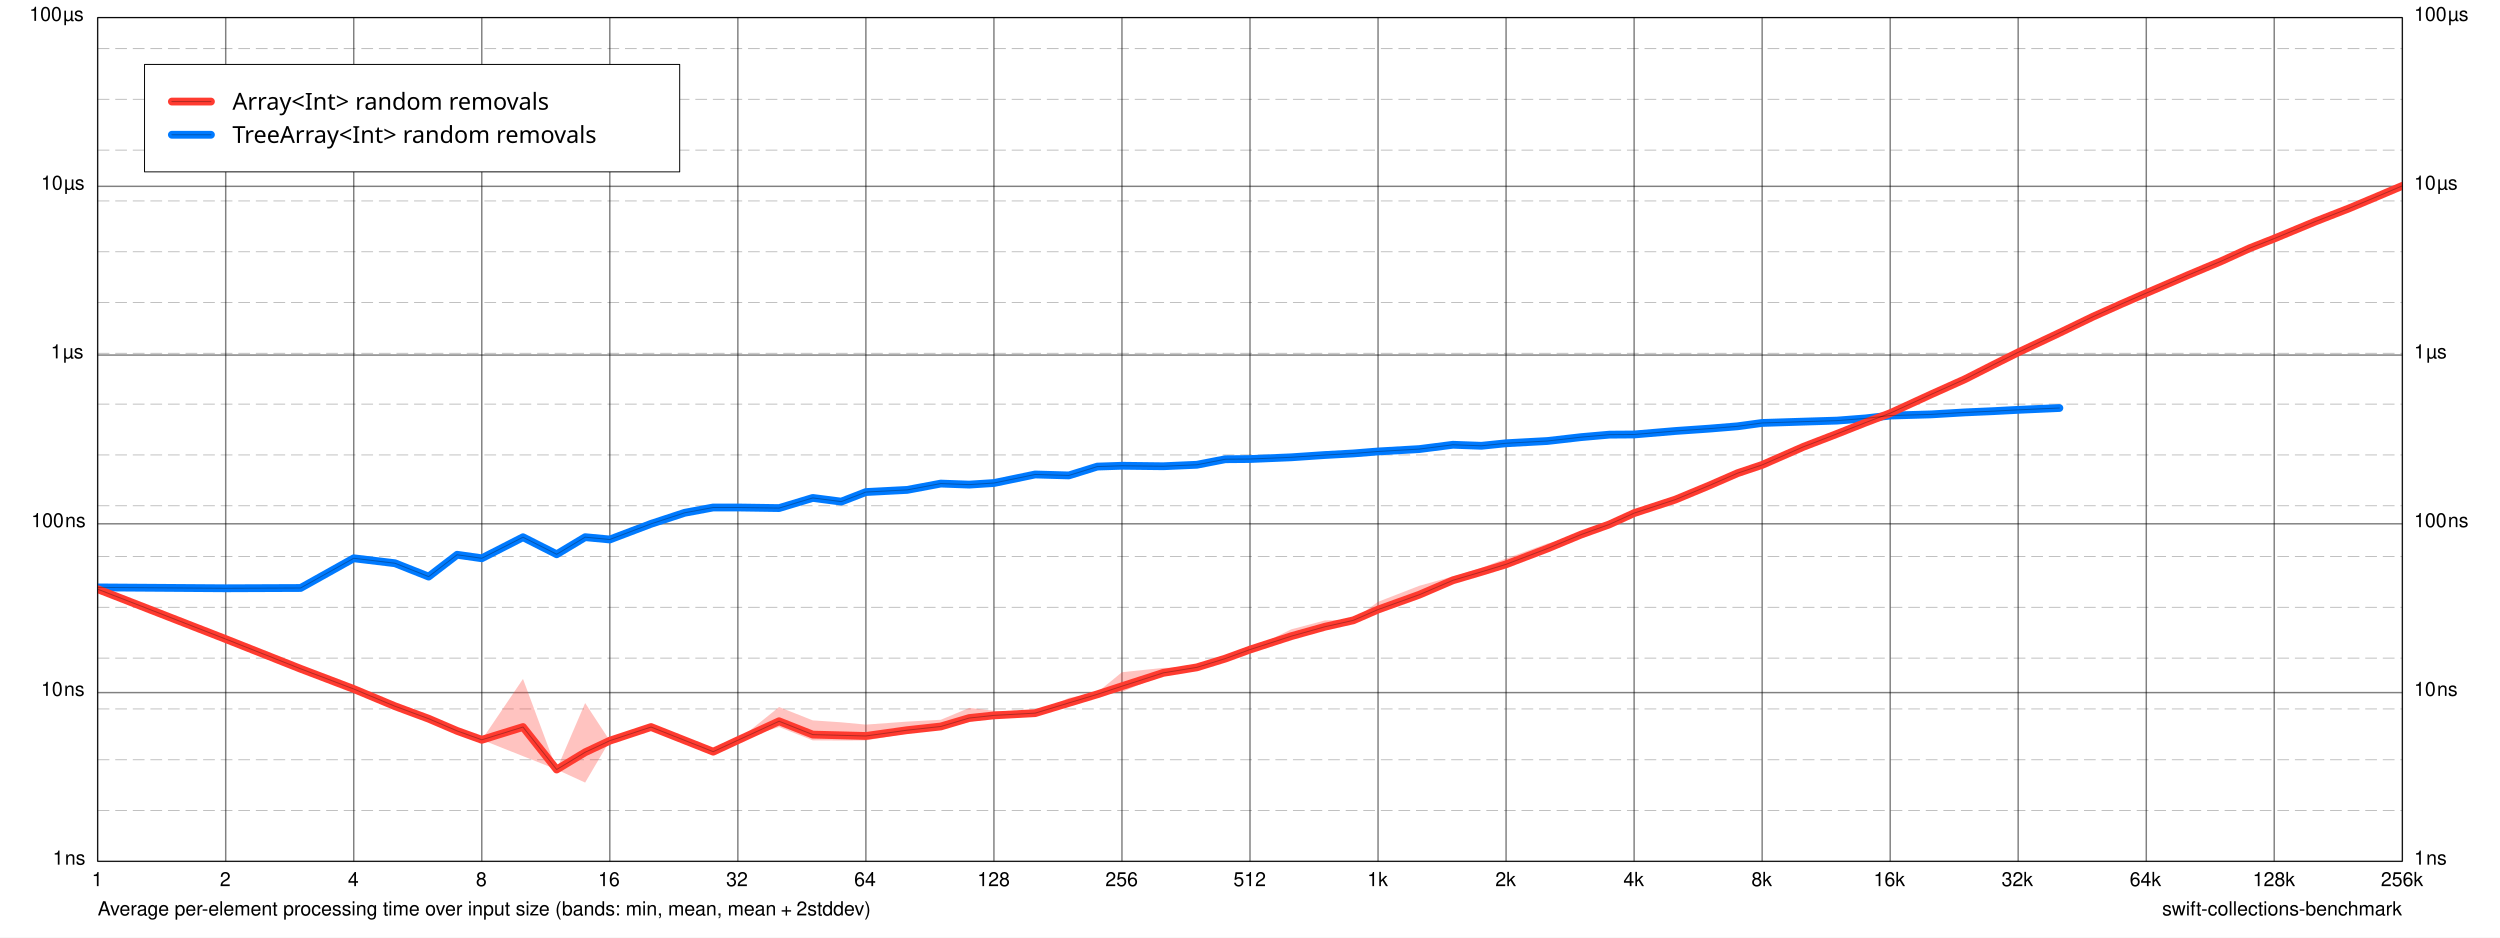
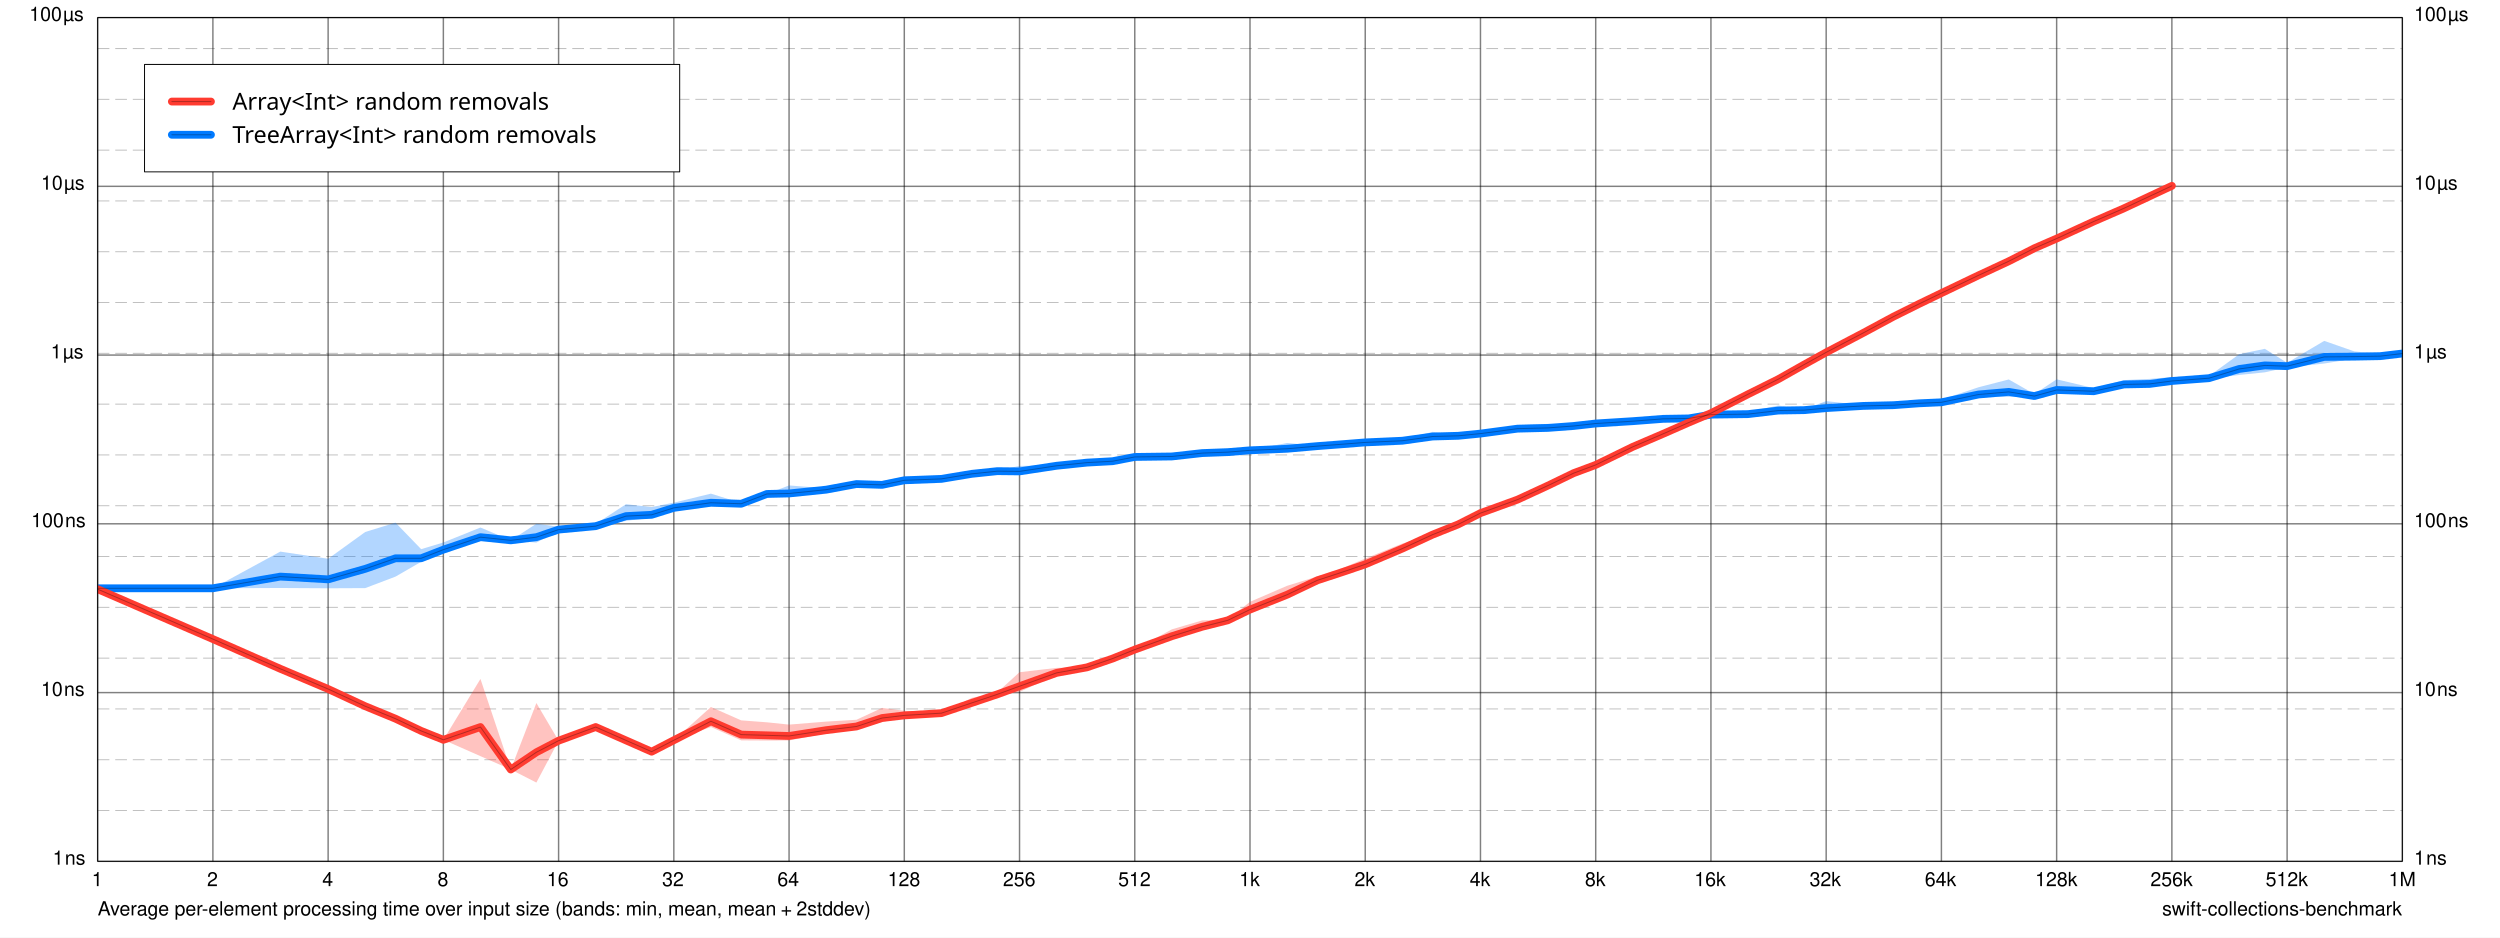
<svg xmlns="http://www.w3.org/2000/svg" xmlns:xlink="http://www.w3.org/1999/xlink" width="1280.0px" height="480.0px" viewBox="0.0 0.0 1280.0 480.0" version="1.1">
  <path d="M 0 0 L 0 480 L 1280 480 L 1280 0 z" fill="#FFFFFF" fill-opacity="1.0" stroke="none" />
  <text x="50" y="468.7" font-family="Helvetica" font-size="10" font-weight="normal" font-style="normal" fill="#000000" fill-opacity="1">Average per-element processing time over input size (bands: min, mean, mean + 2stddev)</text>
  <a xlink:href="https://github.com/apple/swift-collections-benchmark">
    <text x="1107" y="468.7" font-family="Helvetica" font-size="10" font-weight="normal" font-style="normal" fill="#000000" fill-opacity="1">swift-collections-benchmark</text>
  </a>
  <path d="M 50 9 L 50 441" fill="none" stroke-width="0.75" stroke="#000000" stroke-opacity="0.498" stroke-linecap="butt" stroke-linejoin="round" />
  <text x="47" y="453.7" font-family="Helvetica" font-size="10" font-weight="normal" font-style="normal" fill="#000000" fill-opacity="1">1</text>
-   <path d="M 115.56 9 L 115.56 441" fill="none" stroke-width="0.75" stroke="#000000" stroke-opacity="0.498" stroke-linecap="butt" stroke-linejoin="round" />
-   <text x="112.56" y="453.7" font-family="Helvetica" font-size="10" font-weight="normal" font-style="normal" fill="#000000" fill-opacity="1">2</text>
-   <path d="M 181.11 9 L 181.11 441" fill="none" stroke-width="0.75" stroke="#000000" stroke-opacity="0.498" stroke-linecap="butt" stroke-linejoin="round" />
-   <text x="178.11" y="453.7" font-family="Helvetica" font-size="10" font-weight="normal" font-style="normal" fill="#000000" fill-opacity="1">4</text>
-   <path d="M 246.67 9 L 246.67 441" fill="none" stroke-width="0.75" stroke="#000000" stroke-opacity="0.498" stroke-linecap="butt" stroke-linejoin="round" />
-   <text x="243.67" y="453.7" font-family="Helvetica" font-size="10" font-weight="normal" font-style="normal" fill="#000000" fill-opacity="1">8</text>
-   <path d="M 312.22 9 L 312.22 441" fill="none" stroke-width="0.75" stroke="#000000" stroke-opacity="0.498" stroke-linecap="butt" stroke-linejoin="round" />
-   <text x="306.22" y="453.7" font-family="Helvetica" font-size="10" font-weight="normal" font-style="normal" fill="#000000" fill-opacity="1">16</text>
-   <path d="M 377.78 9 L 377.78 441" fill="none" stroke-width="0.75" stroke="#000000" stroke-opacity="0.498" stroke-linecap="butt" stroke-linejoin="round" />
-   <text x="371.78" y="453.7" font-family="Helvetica" font-size="10" font-weight="normal" font-style="normal" fill="#000000" fill-opacity="1">32</text>
-   <path d="M 443.33 9 L 443.33 441" fill="none" stroke-width="0.75" stroke="#000000" stroke-opacity="0.498" stroke-linecap="butt" stroke-linejoin="round" />
-   <text x="437.33" y="453.7" font-family="Helvetica" font-size="10" font-weight="normal" font-style="normal" fill="#000000" fill-opacity="1">64</text>
-   <path d="M 508.89 9 L 508.89 441" fill="none" stroke-width="0.75" stroke="#000000" stroke-opacity="0.498" stroke-linecap="butt" stroke-linejoin="round" />
-   <text x="500.39" y="453.7" font-family="Helvetica" font-size="10" font-weight="normal" font-style="normal" fill="#000000" fill-opacity="1">128</text>
-   <path d="M 574.44 9 L 574.44 441" fill="none" stroke-width="0.75" stroke="#000000" stroke-opacity="0.498" stroke-linecap="butt" stroke-linejoin="round" />
-   <text x="565.94" y="453.7" font-family="Helvetica" font-size="10" font-weight="normal" font-style="normal" fill="#000000" fill-opacity="1">256</text>
+   <path d="M 109 9 L 109 441" fill="none" stroke-width="0.75" stroke="#000000" stroke-opacity="0.498" stroke-linecap="butt" stroke-linejoin="round" />
+   <text x="106" y="453.7" font-family="Helvetica" font-size="10" font-weight="normal" font-style="normal" fill="#000000" fill-opacity="1">2</text>
+   <path d="M 168 9 L 168 441" fill="none" stroke-width="0.75" stroke="#000000" stroke-opacity="0.498" stroke-linecap="butt" stroke-linejoin="round" />
+   <text x="165" y="453.7" font-family="Helvetica" font-size="10" font-weight="normal" font-style="normal" fill="#000000" fill-opacity="1">4</text>
+   <path d="M 227 9 L 227 441" fill="none" stroke-width="0.75" stroke="#000000" stroke-opacity="0.498" stroke-linecap="butt" stroke-linejoin="round" />
+   <text x="224" y="453.7" font-family="Helvetica" font-size="10" font-weight="normal" font-style="normal" fill="#000000" fill-opacity="1">8</text>
+   <path d="M 286 9 L 286 441" fill="none" stroke-width="0.75" stroke="#000000" stroke-opacity="0.498" stroke-linecap="butt" stroke-linejoin="round" />
+   <text x="280" y="453.7" font-family="Helvetica" font-size="10" font-weight="normal" font-style="normal" fill="#000000" fill-opacity="1">16</text>
+   <path d="M 345 9 L 345 441" fill="none" stroke-width="0.75" stroke="#000000" stroke-opacity="0.498" stroke-linecap="butt" stroke-linejoin="round" />
+   <text x="339" y="453.7" font-family="Helvetica" font-size="10" font-weight="normal" font-style="normal" fill="#000000" fill-opacity="1">32</text>
+   <path d="M 404 9 L 404 441" fill="none" stroke-width="0.75" stroke="#000000" stroke-opacity="0.498" stroke-linecap="butt" stroke-linejoin="round" />
+   <text x="398" y="453.7" font-family="Helvetica" font-size="10" font-weight="normal" font-style="normal" fill="#000000" fill-opacity="1">64</text>
+   <path d="M 463 9 L 463 441" fill="none" stroke-width="0.75" stroke="#000000" stroke-opacity="0.498" stroke-linecap="butt" stroke-linejoin="round" />
+   <text x="454.5" y="453.7" font-family="Helvetica" font-size="10" font-weight="normal" font-style="normal" fill="#000000" fill-opacity="1">128</text>
+   <path d="M 522 9 L 522 441" fill="none" stroke-width="0.75" stroke="#000000" stroke-opacity="0.498" stroke-linecap="butt" stroke-linejoin="round" />
+   <text x="513.5" y="453.7" font-family="Helvetica" font-size="10" font-weight="normal" font-style="normal" fill="#000000" fill-opacity="1">256</text>
+   <path d="M 581 9 L 581 441" fill="none" stroke-width="0.75" stroke="#000000" stroke-opacity="0.498" stroke-linecap="butt" stroke-linejoin="round" />
+   <text x="572.5" y="453.7" font-family="Helvetica" font-size="10" font-weight="normal" font-style="normal" fill="#000000" fill-opacity="1">512</text>
  <path d="M 640 9 L 640 441" fill="none" stroke-width="0.75" stroke="#000000" stroke-opacity="0.498" stroke-linecap="butt" stroke-linejoin="round" />
-   <text x="631.5" y="453.7" font-family="Helvetica" font-size="10" font-weight="normal" font-style="normal" fill="#000000" fill-opacity="1">512</text>
-   <path d="M 705.56 9 L 705.56 441" fill="none" stroke-width="0.75" stroke="#000000" stroke-opacity="0.498" stroke-linecap="butt" stroke-linejoin="round" />
-   <text x="700.06" y="453.7" font-family="Helvetica" font-size="10" font-weight="normal" font-style="normal" fill="#000000" fill-opacity="1">1k</text>
-   <path d="M 771.11 9 L 771.11 441" fill="none" stroke-width="0.75" stroke="#000000" stroke-opacity="0.498" stroke-linecap="butt" stroke-linejoin="round" />
-   <text x="765.61" y="453.7" font-family="Helvetica" font-size="10" font-weight="normal" font-style="normal" fill="#000000" fill-opacity="1">2k</text>
-   <path d="M 836.67 9 L 836.67 441" fill="none" stroke-width="0.75" stroke="#000000" stroke-opacity="0.498" stroke-linecap="butt" stroke-linejoin="round" />
-   <text x="831.17" y="453.7" font-family="Helvetica" font-size="10" font-weight="normal" font-style="normal" fill="#000000" fill-opacity="1">4k</text>
-   <path d="M 902.22 9 L 902.22 441" fill="none" stroke-width="0.75" stroke="#000000" stroke-opacity="0.498" stroke-linecap="butt" stroke-linejoin="round" />
-   <text x="896.72" y="453.7" font-family="Helvetica" font-size="10" font-weight="normal" font-style="normal" fill="#000000" fill-opacity="1">8k</text>
-   <path d="M 967.78 9 L 967.78 441" fill="none" stroke-width="0.75" stroke="#000000" stroke-opacity="0.498" stroke-linecap="butt" stroke-linejoin="round" />
-   <text x="959.28" y="453.7" font-family="Helvetica" font-size="10" font-weight="normal" font-style="normal" fill="#000000" fill-opacity="1">16k</text>
-   <path d="M 1033.3 9 L 1033.3 441" fill="none" stroke-width="0.75" stroke="#000000" stroke-opacity="0.498" stroke-linecap="butt" stroke-linejoin="round" />
-   <text x="1024.8" y="453.7" font-family="Helvetica" font-size="10" font-weight="normal" font-style="normal" fill="#000000" fill-opacity="1">32k</text>
-   <path d="M 1098.9 9 L 1098.9 441" fill="none" stroke-width="0.75" stroke="#000000" stroke-opacity="0.498" stroke-linecap="butt" stroke-linejoin="round" />
-   <text x="1090.4" y="453.7" font-family="Helvetica" font-size="10" font-weight="normal" font-style="normal" fill="#000000" fill-opacity="1">64k</text>
-   <path d="M 1164.4 9 L 1164.4 441" fill="none" stroke-width="0.75" stroke="#000000" stroke-opacity="0.498" stroke-linecap="butt" stroke-linejoin="round" />
-   <text x="1153.4" y="453.7" font-family="Helvetica" font-size="10" font-weight="normal" font-style="normal" fill="#000000" fill-opacity="1">128k</text>
+   <text x="634.5" y="453.7" font-family="Helvetica" font-size="10" font-weight="normal" font-style="normal" fill="#000000" fill-opacity="1">1k</text>
+   <path d="M 699 9 L 699 441" fill="none" stroke-width="0.75" stroke="#000000" stroke-opacity="0.498" stroke-linecap="butt" stroke-linejoin="round" />
+   <text x="693.5" y="453.7" font-family="Helvetica" font-size="10" font-weight="normal" font-style="normal" fill="#000000" fill-opacity="1">2k</text>
+   <path d="M 758 9 L 758 441" fill="none" stroke-width="0.75" stroke="#000000" stroke-opacity="0.498" stroke-linecap="butt" stroke-linejoin="round" />
+   <text x="752.5" y="453.7" font-family="Helvetica" font-size="10" font-weight="normal" font-style="normal" fill="#000000" fill-opacity="1">4k</text>
+   <path d="M 817 9 L 817 441" fill="none" stroke-width="0.75" stroke="#000000" stroke-opacity="0.498" stroke-linecap="butt" stroke-linejoin="round" />
+   <text x="811.5" y="453.7" font-family="Helvetica" font-size="10" font-weight="normal" font-style="normal" fill="#000000" fill-opacity="1">8k</text>
+   <path d="M 876 9 L 876 441" fill="none" stroke-width="0.75" stroke="#000000" stroke-opacity="0.498" stroke-linecap="butt" stroke-linejoin="round" />
+   <text x="867.5" y="453.7" font-family="Helvetica" font-size="10" font-weight="normal" font-style="normal" fill="#000000" fill-opacity="1">16k</text>
+   <path d="M 935 9 L 935 441" fill="none" stroke-width="0.75" stroke="#000000" stroke-opacity="0.498" stroke-linecap="butt" stroke-linejoin="round" />
+   <text x="926.5" y="453.7" font-family="Helvetica" font-size="10" font-weight="normal" font-style="normal" fill="#000000" fill-opacity="1">32k</text>
+   <path d="M 994 9 L 994 441" fill="none" stroke-width="0.75" stroke="#000000" stroke-opacity="0.498" stroke-linecap="butt" stroke-linejoin="round" />
+   <text x="985.5" y="453.7" font-family="Helvetica" font-size="10" font-weight="normal" font-style="normal" fill="#000000" fill-opacity="1">64k</text>
+   <path d="M 1053 9 L 1053 441" fill="none" stroke-width="0.75" stroke="#000000" stroke-opacity="0.498" stroke-linecap="butt" stroke-linejoin="round" />
+   <text x="1042" y="453.7" font-family="Helvetica" font-size="10" font-weight="normal" font-style="normal" fill="#000000" fill-opacity="1">128k</text>
+   <path d="M 1112 9 L 1112 441" fill="none" stroke-width="0.75" stroke="#000000" stroke-opacity="0.498" stroke-linecap="butt" stroke-linejoin="round" />
+   <text x="1101" y="453.7" font-family="Helvetica" font-size="10" font-weight="normal" font-style="normal" fill="#000000" fill-opacity="1">256k</text>
+   <path d="M 1171 9 L 1171 441" fill="none" stroke-width="0.75" stroke="#000000" stroke-opacity="0.498" stroke-linecap="butt" stroke-linejoin="round" />
+   <text x="1160" y="453.7" font-family="Helvetica" font-size="10" font-weight="normal" font-style="normal" fill="#000000" fill-opacity="1">512k</text>
  <path d="M 1230 9 L 1230 441" fill="none" stroke-width="0.75" stroke="#000000" stroke-opacity="0.498" stroke-linecap="butt" stroke-linejoin="round" />
-   <text x="1219" y="453.7" font-family="Helvetica" font-size="10" font-weight="normal" font-style="normal" fill="#000000" fill-opacity="1">256k</text>
+   <text x="1223" y="453.7" font-family="Helvetica" font-size="10" font-weight="normal" font-style="normal" fill="#000000" fill-opacity="1">1M</text>
  <path d="M 50 441 L 1230 441" fill="none" stroke-width="0.75" stroke="#000000" stroke-opacity="0.498" stroke-linecap="butt" stroke-linejoin="round" />
  <text x="27" y="442.7" font-family="Helvetica" font-size="10" font-weight="normal" font-style="normal" fill="#000000" fill-opacity="1">1 ns</text>
  <text x="1236" y="442.7" font-family="Helvetica" font-size="10" font-weight="normal" font-style="normal" fill="#000000" fill-opacity="1">1 ns</text>
  <path d="M 50 354.6 L 1230 354.6" fill="none" stroke-width="0.75" stroke="#000000" stroke-opacity="0.498" stroke-linecap="butt" stroke-linejoin="round" />
  <text x="21" y="356.3" font-family="Helvetica" font-size="10" font-weight="normal" font-style="normal" fill="#000000" fill-opacity="1">10 ns</text>
  <text x="1236" y="356.3" font-family="Helvetica" font-size="10" font-weight="normal" font-style="normal" fill="#000000" fill-opacity="1">10 ns</text>
  <path d="M 50 268.2 L 1230 268.2" fill="none" stroke-width="0.75" stroke="#000000" stroke-opacity="0.498" stroke-linecap="butt" stroke-linejoin="round" />
  <text x="16" y="269.9" font-family="Helvetica" font-size="10" font-weight="normal" font-style="normal" fill="#000000" fill-opacity="1">100 ns</text>
  <text x="1236" y="269.9" font-family="Helvetica" font-size="10" font-weight="normal" font-style="normal" fill="#000000" fill-opacity="1">100 ns</text>
  <path d="M 50 181.8 L 1230 181.8" fill="none" stroke-width="0.75" stroke="#000000" stroke-opacity="0.498" stroke-linecap="butt" stroke-linejoin="round" />
  <text x="26" y="183.5" font-family="Helvetica" font-size="10" font-weight="normal" font-style="normal" fill="#000000" fill-opacity="1">1 µs</text>
  <text x="1236" y="183.5" font-family="Helvetica" font-size="10" font-weight="normal" font-style="normal" fill="#000000" fill-opacity="1">1 µs</text>
  <path d="M 50 95.4 L 1230 95.4" fill="none" stroke-width="0.75" stroke="#000000" stroke-opacity="0.498" stroke-linecap="butt" stroke-linejoin="round" />
  <text x="21" y="97.1" font-family="Helvetica" font-size="10" font-weight="normal" font-style="normal" fill="#000000" fill-opacity="1">10 µs</text>
  <text x="1236" y="97.1" font-family="Helvetica" font-size="10" font-weight="normal" font-style="normal" fill="#000000" fill-opacity="1">10 µs</text>
  <path d="M 50 9 L 1230 9" fill="none" stroke-width="0.75" stroke="#000000" stroke-opacity="0.498" stroke-linecap="butt" stroke-linejoin="round" />
  <text x="15" y="10.7" font-family="Helvetica" font-size="10" font-weight="normal" font-style="normal" fill="#000000" fill-opacity="1">100 µs</text>
  <text x="1236" y="10.7" font-family="Helvetica" font-size="10" font-weight="normal" font-style="normal" fill="#000000" fill-opacity="1">100 µs</text>
  <path d="M 50 414.99 L 1230 414.99" fill="none" stroke-width="0.5" stroke="#000000" stroke-opacity="0.259" stroke-linecap="butt" stroke-linejoin="round" stroke-dasharray="6 3" stroke-dashoffset="0" />
  <path d="M 50 388.98 L 1230 388.98" fill="none" stroke-width="0.5" stroke="#000000" stroke-opacity="0.259" stroke-linecap="butt" stroke-linejoin="round" stroke-dasharray="6 3" stroke-dashoffset="0" />
  <path d="M 50 362.97 L 1230 362.97" fill="none" stroke-width="0.5" stroke="#000000" stroke-opacity="0.259" stroke-linecap="butt" stroke-linejoin="round" stroke-dasharray="6 3" stroke-dashoffset="0" />
  <path d="M 50 336.96 L 1230 336.96" fill="none" stroke-width="0.5" stroke="#000000" stroke-opacity="0.259" stroke-linecap="butt" stroke-linejoin="round" stroke-dasharray="6 3" stroke-dashoffset="0" />
  <path d="M 50 310.96 L 1230 310.96" fill="none" stroke-width="0.5" stroke="#000000" stroke-opacity="0.259" stroke-linecap="butt" stroke-linejoin="round" stroke-dasharray="6 3" stroke-dashoffset="0" />
  <path d="M 50 284.95 L 1230 284.95" fill="none" stroke-width="0.5" stroke="#000000" stroke-opacity="0.259" stroke-linecap="butt" stroke-linejoin="round" stroke-dasharray="6 3" stroke-dashoffset="0" />
  <path d="M 50 258.94 L 1230 258.94" fill="none" stroke-width="0.5" stroke="#000000" stroke-opacity="0.259" stroke-linecap="butt" stroke-linejoin="round" stroke-dasharray="6 3" stroke-dashoffset="0" />
  <path d="M 50 232.93 L 1230 232.93" fill="none" stroke-width="0.5" stroke="#000000" stroke-opacity="0.259" stroke-linecap="butt" stroke-linejoin="round" stroke-dasharray="6 3" stroke-dashoffset="0" />
  <path d="M 50 206.92 L 1230 206.92" fill="none" stroke-width="0.5" stroke="#000000" stroke-opacity="0.259" stroke-linecap="butt" stroke-linejoin="round" stroke-dasharray="6 3" stroke-dashoffset="0" />
  <path d="M 50 180.91 L 1230 180.91" fill="none" stroke-width="0.5" stroke="#000000" stroke-opacity="0.259" stroke-linecap="butt" stroke-linejoin="round" stroke-dasharray="6 3" stroke-dashoffset="0" />
  <path d="M 50 154.9 L 1230 154.9" fill="none" stroke-width="0.5" stroke="#000000" stroke-opacity="0.259" stroke-linecap="butt" stroke-linejoin="round" stroke-dasharray="6 3" stroke-dashoffset="0" />
  <path d="M 50 128.89 L 1230 128.89" fill="none" stroke-width="0.5" stroke="#000000" stroke-opacity="0.259" stroke-linecap="butt" stroke-linejoin="round" stroke-dasharray="6 3" stroke-dashoffset="0" />
  <path d="M 50 102.88 L 1230 102.88" fill="none" stroke-width="0.5" stroke="#000000" stroke-opacity="0.259" stroke-linecap="butt" stroke-linejoin="round" stroke-dasharray="6 3" stroke-dashoffset="0" />
  <path d="M 50 76.874 L 1230 76.874" fill="none" stroke-width="0.5" stroke="#000000" stroke-opacity="0.259" stroke-linecap="butt" stroke-linejoin="round" stroke-dasharray="6 3" stroke-dashoffset="0" />
  <path d="M 50 50.865 L 1230 50.865" fill="none" stroke-width="0.5" stroke="#000000" stroke-opacity="0.259" stroke-linecap="butt" stroke-linejoin="round" stroke-dasharray="6 3" stroke-dashoffset="0" />
  <path d="M 50 24.856 L 1230 24.856" fill="none" stroke-width="0.5" stroke="#000000" stroke-opacity="0.259" stroke-linecap="butt" stroke-linejoin="round" stroke-dasharray="6 3" stroke-dashoffset="0" />
  <path d="M 74 33 L 74 88 L 348 88 L 348 33 z" fill="#FFFFFF" fill-opacity="1.0" stroke="none" />
  <clipPath id="clip-0">
    <path d="M 50 9 L 50 441 L 1230 441 L 1230 9 z" />
  </clipPath>
  <g clip-path="url(#clip-0)">
-     <path d="M 50 300.75L 115.56 301.2L 153.9 301.05L 181.11 285.84L 202.22 288.38L 219.46 295.22L 234.04 284.04L 246.67 285.84L 267.77 275.06L 285.01 283.79L 299.59 275.03L 312.22 276.22L 333.33 268.2L 350.57 262.54L 365.15 259.83L 377.78 259.83L 398.88 260.14L 416.13 254.94L 430.7 256.83L 443.33 251.93L 464.44 250.83L 481.68 247.59L 496.26 248.12L 508.89 247.31L 529.99 242.93L 547.24 243.42L 561.82 238.89L 574.44 238.47L 595.55 238.72L 612.79 237.96L 627.37 235.12L 640 235.02L 661.1 234.14L 678.35 232.97L 692.93 232.16L 705.56 231.15L 726.66 229.93L 743.9 227.72L 758.48 228.25L 771.11 226.95L 792.22 225.8L 809.46 223.82L 824.04 222.54L 836.67 222.45L 857.77 220.67L 875.01 219.47L 889.59 218.27L 902.22 216.55L 923.33 215.88L 940.57 215.35L 955.15 214.22L 967.78 212.77L 988.88 212.16L 1006.1 211.14L 1020.7 210.5L 1033.3 209.84L 1054.4 208.9L 1054.4 208.9L 1033.3 209.84L 1020.7 210.5L 1006.1 211.14L 988.88 212.16L 967.78 212.77L 955.15 214.22L 940.57 215.35L 923.33 215.88L 902.22 216.55L 889.59 218.27L 875.01 219.47L 857.77 220.67L 836.67 222.45L 824.04 222.54L 809.46 223.82L 792.22 225.8L 771.11 226.95L 758.48 228.25L 743.9 227.72L 726.66 229.93L 705.56 231.15L 692.93 232.16L 678.35 232.97L 661.1 234.14L 640 235.02L 627.37 235.12L 612.79 237.96L 595.55 238.72L 574.44 238.47L 561.82 238.89L 547.24 243.42L 529.99 242.93L 508.89 247.31L 496.26 248.12L 481.68 247.59L 464.44 250.83L 443.33 251.93L 430.7 256.83L 416.13 254.94L 398.88 260.14L 377.78 259.83L 365.15 259.83L 350.57 262.54L 333.33 268.2L 312.22 276.22L 299.59 275.03L 285.01 283.79L 267.77 275.06L 246.67 285.84L 234.04 284.04L 219.46 295.22L 202.22 288.38L 181.11 285.84L 153.9 301.05L 115.56 301.2L 50 300.75" fill="#007AFF" fill-opacity="0.302" stroke="none" />
-     <path d="M 50 301.66L 115.56 325.95L 153.9 341.17L 181.11 352.77L 202.22 360.33L 219.46 367.98L 234.04 372.96L 246.67 378.78L 267.77 347.61L 285.01 393.99L 299.59 359.95L 312.22 379.23L 333.33 372.24L 350.57 379.08L 365.15 384.86L 377.78 379L 398.88 361.99L 416.13 368.83L 430.7 369.82L 443.33 371L 464.44 369.46L 481.68 368.52L 496.26 362.44L 508.89 363.93L 529.99 365.09L 547.24 357.32L 561.82 354.51L 574.44 344.17L 595.55 341.95L 612.79 341.69L 627.37 336.57L 640 332.58L 661.1 322.22L 678.35 317.65L 692.93 317.32L 705.56 308.13L 726.66 299.93L 743.9 295.11L 758.48 290.75L 771.11 285.97L 792.22 278.3L 809.46 273.62L 824.04 266.65L 836.67 262.15L 857.77 255.19L 875.01 248.05L 889.59 241.05L 902.22 237.47L 923.33 228.25L 940.57 221.08L 955.15 215.63L 967.78 210.85L 988.88 200.3L 1006.1 193.62L 1020.7 185.69L 1033.3 180.06L 1054.4 170.4L 1071.7 161.33L 1086.3 155.29L 1098.9 149.49L 1120 140.89L 1137.2 133.7L 1151.8 126.29L 1164.4 121.42L 1185.5 112.42L 1202.8 106.4L 1217.4 99.879L 1230 94.638L 1230 95.343L 1217.4 100.71L 1202.8 106.72L 1185.5 113.74L 1164.4 122.4L 1151.8 127.38L 1137.2 133.77L 1120 140.99L 1098.9 150.27L 1086.3 155.65L 1071.7 162.36L 1054.4 170.46L 1033.3 180.53L 1020.7 187.08L 1006.1 194.3L 988.88 202.41L 967.78 211.78L 955.15 216.6L 940.57 222.49L 923.33 228.96L 902.22 238.23L 889.59 242.73L 875.01 248.84L 857.77 256.01L 836.67 262.9L 824.04 269.14L 809.46 273.76L 792.22 281.83L 771.11 290.03L 758.48 293.56L 743.9 297.84L 726.66 306.26L 705.56 313.59L 692.93 317.69L 678.35 322.12L 661.1 327.06L 640 332.58L 627.37 337.41L 612.79 341.69L 595.55 345.46L 574.44 354.25L 561.82 355.84L 547.24 360.86L 529.99 365.15L 508.89 367.16L 496.26 369.65L 481.68 373.25L 464.44 375.53L 443.33 379.11L 430.7 379.16L 416.13 379.08L 398.88 372.24L 377.78 379L 365.15 384.86L 350.57 379.08L 333.33 372.24L 312.22 379.23L 299.59 400.68L 285.01 393.99L 267.77 387.15L 246.67 378.78L 234.04 374.67L 219.46 367.98L 202.22 362.05L 181.11 352.77L 153.9 342.88L 115.56 327.66L 50 301.66" fill="#FF3B30" fill-opacity="0.302" stroke="none" />
-     <path d="M 50 300.75L 115.56 301.2L 153.9 301.05L 181.11 285.84L 202.22 288.38L 219.46 295.22L 234.04 284.04L 246.67 285.84L 267.77 275.06L 285.01 283.79L 299.59 275.03L 312.22 276.22L 333.33 268.2L 350.57 262.54L 365.15 259.83L 377.78 259.83L 398.88 260.14L 416.13 254.94L 430.7 256.83L 443.33 251.93L 464.44 250.83L 481.68 247.59L 496.26 248.12L 508.89 247.31L 529.99 242.93L 547.24 243.42L 561.82 238.89L 574.44 238.47L 595.55 238.72L 612.79 237.96L 627.37 235.12L 640 235.02L 661.1 234.14L 678.35 232.97L 692.93 232.16L 705.56 231.15L 726.66 229.93L 743.9 227.72L 758.48 228.25L 771.11 226.95L 792.22 225.8L 809.46 223.82L 824.04 222.54L 836.67 222.45L 857.77 220.67L 875.01 219.47L 889.59 218.27L 902.22 216.55L 923.33 215.88L 940.57 215.35L 955.15 214.22L 967.78 212.77L 988.88 212.16L 1006.1 211.14L 1020.7 210.5L 1033.3 209.84L 1054.4 208.9" fill="none" stroke-width="4" stroke="#007AFF" stroke-opacity="1" stroke-linecap="round" stroke-linejoin="round" />
-     <path d="M 50 301.66L 115.56 327.21L 153.9 342.42L 181.11 352.77L 202.22 361.59L 219.46 367.98L 234.04 374.22L 246.67 378.78L 267.77 372.24L 285.01 393.99L 299.59 385.16L 312.22 379.23L 333.33 372.24L 350.57 379.08L 365.15 384.86L 377.78 379L 398.88 369.28L 416.13 376.12L 430.7 376.49L 443.33 376.82L 464.44 373.85L 481.68 371.96L 496.26 367.63L 508.89 366.28L 529.99 365.13L 547.24 359.9L 561.82 355.49L 574.44 351.34L 595.55 344.51L 612.79 341.69L 627.37 337.19L 640 332.58L 661.1 325.73L 678.35 320.9L 692.93 317.6L 705.56 312.09L 726.66 304.5L 743.9 297.11L 758.48 292.8L 771.11 288.93L 792.22 280.87L 809.46 273.72L 824.04 268.47L 836.67 262.71L 857.77 255.8L 875.01 248.63L 889.59 242.28L 902.22 238.03L 923.33 228.77L 940.57 222.12L 955.15 216.35L 967.78 211.54L 988.88 201.85L 1006.1 194.12L 1020.7 186.71L 1033.3 180.41L 1054.4 170.45L 1071.7 162.09L 1086.3 155.56L 1098.9 150.07L 1120 140.97L 1137.2 133.75L 1151.8 127.1L 1164.4 122.14L 1185.5 113.39L 1202.8 106.64L 1217.4 100.49L 1230 95.157" fill="none" stroke-width="4" stroke="#FF3B30" stroke-opacity="1" stroke-linecap="round" stroke-linejoin="round" />
-     <path d="M 50 300.75L 115.56 301.2L 153.9 301.05L 181.11 285.84L 202.22 288.38L 219.46 295.22L 234.04 284.04L 246.67 285.84L 267.77 275.06L 285.01 283.79L 299.59 275.03L 312.22 276.22L 333.33 268.2L 350.57 262.54L 365.15 259.83L 377.78 259.83L 398.88 260.14L 416.13 254.94L 430.7 256.83L 443.33 251.93L 464.44 250.83L 481.68 247.59L 496.26 248.12L 508.89 247.31L 529.99 242.93L 547.24 243.42L 561.82 238.89L 574.44 238.47L 595.55 238.72L 612.79 237.96L 627.37 235.12L 640 235.02L 661.1 234.14L 678.35 232.97L 692.93 232.16L 705.56 231.15L 726.66 229.93L 743.9 227.72L 758.48 228.25L 771.11 226.95L 792.22 225.8L 809.46 223.82L 824.04 222.54L 836.67 222.45L 857.77 220.67L 875.01 219.47L 889.59 218.27L 902.22 216.55L 923.33 215.88L 940.57 215.35L 955.15 214.22L 967.78 212.77L 988.88 212.16L 1006.1 211.14L 1020.7 210.5L 1033.3 209.84L 1054.4 208.9" fill="none" stroke-width="0.5" stroke="#000000" stroke-opacity="0.302" stroke-linecap="round" stroke-linejoin="round" />
-     <path d="M 50 301.66L 115.56 327.21L 153.9 342.42L 181.11 352.77L 202.22 361.59L 219.46 367.98L 234.04 374.22L 246.67 378.78L 267.77 372.24L 285.01 393.99L 299.59 385.16L 312.22 379.23L 333.33 372.24L 350.57 379.08L 365.15 384.86L 377.78 379L 398.88 369.28L 416.13 376.12L 430.7 376.49L 443.33 376.82L 464.44 373.85L 481.68 371.96L 496.26 367.63L 508.89 366.28L 529.99 365.13L 547.24 359.9L 561.82 355.49L 574.44 351.34L 595.55 344.51L 612.79 341.69L 627.37 337.19L 640 332.58L 661.1 325.73L 678.35 320.9L 692.93 317.6L 705.56 312.09L 726.66 304.5L 743.9 297.11L 758.48 292.8L 771.11 288.93L 792.22 280.87L 809.46 273.72L 824.04 268.47L 836.67 262.71L 857.77 255.8L 875.01 248.63L 889.59 242.28L 902.22 238.03L 923.33 228.77L 940.57 222.12L 955.15 216.35L 967.78 211.54L 988.88 201.85L 1006.1 194.12L 1020.7 186.71L 1033.3 180.41L 1054.4 170.45L 1071.7 162.09L 1086.3 155.56L 1098.9 150.07L 1120 140.97L 1137.2 133.75L 1151.8 127.1L 1164.4 122.14L 1185.5 113.39L 1202.8 106.64L 1217.4 100.49L 1230 95.157" fill="none" stroke-width="0.5" stroke="#000000" stroke-opacity="0.302" stroke-linecap="round" stroke-linejoin="round" />
+     <path d="M 50 299.94L 109 301.2L 143.51 282.42L 168 286.09L 186.99 272.38L 202.51 267.59L 215.63 281.17L 227 277.74L 245.99 270.09L 261.51 276.65L 274.63 268.15L 286 269.67L 304.99 268.28L 320.51 258.15L 333.63 259.61L 345 257.35L 363.99 252.74L 379.51 257.57L 392.63 252.91L 404 248.54L 422.99 250.02L 438.51 247.17L 451.63 246.32L 463 244.14L 481.99 243.87L 497.51 242.08L 510.63 240.85L 522 238.55L 540.99 238.29L 556.51 236.44L 569.63 235.79L 581 233.76L 599.99 232.78L 615.51 231.75L 628.63 231.1L 640 230.5L 658.99 226.79L 674.51 228.35L 687.63 226.7L 699 225.94L 717.99 225.11L 733.51 221.09L 746.63 223.12L 758 221.79L 776.99 217.75L 792.51 217.03L 805.63 217.42L 817 215.22L 835.99 214.8L 851.51 213.1L 864.63 214.21L 876 211.83L 894.99 210.76L 910.51 207.64L 923.63 209.61L 935 205.37L 953.99 207.45L 969.51 205.8L 982.63 206.15L 994 204.6L 1013 198.28L 1028.5 194.28L 1041.6 201.75L 1053 194.21L 1072 198.72L 1087.5 194.61L 1100.6 194L 1112 193.06L 1131 192.54L 1146.5 181.33L 1159.6 178.59L 1171 185.77L 1190 174.53L 1205.5 179.94L 1218.6 181.18L 1230 179.6L 1230 181.51L 1218.6 182.77L 1205.5 183.57L 1190 186.13L 1171 188.09L 1159.6 190.63L 1146.5 191.98L 1131 194.03L 1112 195.79L 1100.6 197.52L 1087.5 197.65L 1072 200.89L 1053 201.79L 1041.6 203.15L 1028.5 203.19L 1013 203.38L 994 206.48L 982.63 206.61L 969.51 208.04L 953.99 207.96L 935 210.29L 923.63 210.12L 910.51 211.15L 894.99 212.49L 876 212.45L 864.63 214.24L 851.51 214.94L 835.99 215.94L 817 217.42L 805.63 218.36L 792.51 219.84L 776.99 220.1L 758 222.07L 746.63 223.14L 733.51 224.37L 717.99 225.86L 699 226.71L 687.63 227.66L 674.51 228.43L 658.99 230.86L 640 230.59L 628.63 231.63L 615.51 232.06L 599.99 234.04L 581 234.04L 569.63 236.27L 556.51 237.01L 540.99 238.54L 522 242.4L 510.63 241.37L 497.51 242.79L 481.99 245.67L 463 246.55L 451.63 248.95L 438.51 248.07L 422.99 250.96L 404 254.21L 392.63 252.91L 379.51 258.05L 363.99 259.21L 345 261.02L 333.63 265.09L 320.51 266.67L 304.99 269.79L 286 271.69L 274.63 277.8L 261.51 276.65L 245.99 276.95L 227 282.81L 215.63 287.64L 202.51 295.22L 186.99 301.11L 168 301.2L 143.51 301.05L 109 301.2L 50 301.66" fill="#007AFF" fill-opacity="0.302" stroke="none" />
+     <path d="M 50 301.66L 109 325.95L 143.51 341.17L 168 352.77L 186.99 360.33L 202.51 367.98L 215.63 372.96L 227 378.78L 245.99 347.61L 261.51 393.99L 274.63 359.95L 286 379.23L 304.99 372.24L 320.51 379.08L 333.63 384.86L 345 379L 363.99 361.99L 379.51 368.83L 392.63 369.82L 404 371L 422.99 369.46L 438.51 368.52L 451.63 362.44L 463 363.93L 481.99 365.09L 497.51 357.32L 510.63 354.51L 522 344.17L 540.99 341.95L 556.51 341.69L 569.63 336.57L 581 332.58L 599.99 322.22L 615.51 317.65L 628.63 317.32L 640 308.13L 658.99 299.93L 674.51 295.11L 687.63 290.75L 699 285.97L 717.99 278.3L 733.51 273.62L 746.63 266.65L 758 262.15L 776.99 255.19L 792.51 248.05L 805.63 241.05L 817 237.47L 835.99 228.25L 851.51 221.08L 864.63 215.63L 876 210.85L 894.99 200.3L 910.51 193.62L 923.63 185.69L 935 180.06L 953.99 170.4L 969.51 161.33L 982.63 155.29L 994 149.49L 1013 140.89L 1028.5 133.7L 1041.6 126.29L 1053 121.42L 1072 112.42L 1087.5 106.4L 1100.6 99.879L 1112 94.638L 1112 95.343L 1100.6 100.71L 1087.5 106.72L 1072 113.74L 1053 122.4L 1041.6 127.38L 1028.5 133.77L 1013 140.99L 994 150.27L 982.63 155.65L 969.51 162.36L 953.99 170.46L 935 180.53L 923.63 187.08L 910.51 194.3L 894.99 202.41L 876 211.78L 864.63 216.6L 851.51 222.49L 835.99 228.96L 817 238.23L 805.63 242.73L 792.51 248.84L 776.99 256.01L 758 262.9L 746.63 269.14L 733.51 273.76L 717.99 281.83L 699 290.03L 687.63 293.56L 674.51 297.84L 658.99 306.26L 640 313.59L 628.63 317.69L 615.51 322.12L 599.99 327.06L 581 332.58L 569.63 337.41L 556.51 341.69L 540.99 345.46L 522 354.25L 510.63 355.84L 497.51 360.86L 481.99 365.15L 463 367.16L 451.63 369.65L 438.51 373.25L 422.99 375.53L 404 379.11L 392.63 379.16L 379.51 379.08L 363.99 372.24L 345 379L 333.63 384.86L 320.51 379.08L 304.99 372.24L 286 379.23L 274.63 400.68L 261.51 393.99L 245.99 387.15L 227 378.78L 215.63 374.67L 202.51 367.98L 186.99 362.05L 168 352.77L 143.51 342.88L 109 327.66L 50 301.66" fill="#FF3B30" fill-opacity="0.302" stroke="none" />
+     <path d="M 50 301.2L 109 301.2L 143.51 295.22L 168 296.63L 186.99 291.25L 202.51 285.84L 215.63 285.84L 227 281.42L 245.99 275.03L 261.51 276.65L 274.63 275.03L 286 271.15L 304.99 269.39L 320.51 264.25L 333.63 263.58L 345 260.02L 363.99 257.41L 379.51 257.92L 392.63 252.91L 404 252.65L 422.99 250.71L 438.51 247.83L 451.63 248.25L 463 245.91L 481.99 245.19L 497.51 242.61L 510.63 241.23L 522 241.35L 540.99 238.47L 556.51 236.86L 569.63 236.14L 581 233.96L 599.99 233.71L 615.51 231.98L 628.63 231.49L 640 230.57L 658.99 229.76L 674.51 228.41L 687.63 227.41L 699 226.51L 717.99 225.66L 733.51 223.49L 746.63 223.13L 758 222L 776.99 219.47L 792.51 219.09L 805.63 218.11L 817 216.83L 835.99 215.64L 851.51 214.45L 864.63 214.23L 876 212.29L 894.99 212.03L 910.51 210.2L 923.63 209.99L 935 208.94L 953.99 207.83L 969.51 207.45L 982.63 206.49L 994 205.98L 1013 201.98L 1028.5 200.65L 1041.6 202.78L 1053 199.66L 1072 200.31L 1087.5 196.83L 1100.6 196.57L 1112 195.06L 1131 193.63L 1146.5 188.9L 1159.6 187.09L 1171 187.47L 1190 182.74L 1205.5 182.59L 1218.6 182.35L 1230 181" fill="none" stroke-width="4" stroke="#007AFF" stroke-opacity="1" stroke-linecap="round" stroke-linejoin="round" />
+     <path d="M 50 301.66L 109 327.21L 143.51 342.42L 168 352.77L 186.99 361.59L 202.51 367.98L 215.63 374.22L 227 378.78L 245.99 372.24L 261.51 393.99L 274.63 385.16L 286 379.23L 304.99 372.24L 320.51 379.08L 333.63 384.86L 345 379L 363.99 369.28L 379.51 376.12L 392.63 376.49L 404 376.82L 422.99 373.85L 438.51 371.96L 451.63 367.63L 463 366.28L 481.99 365.13L 497.51 359.9L 510.63 355.49L 522 351.34L 540.99 344.51L 556.51 341.69L 569.63 337.19L 581 332.58L 599.99 325.73L 615.51 320.9L 628.63 317.6L 640 312.09L 658.99 304.5L 674.51 297.11L 687.63 292.8L 699 288.93L 717.99 280.87L 733.51 273.72L 746.63 268.47L 758 262.71L 776.99 255.8L 792.51 248.63L 805.63 242.28L 817 238.03L 835.99 228.77L 851.51 222.12L 864.63 216.35L 876 211.54L 894.99 201.85L 910.51 194.12L 923.63 186.71L 935 180.41L 953.99 170.45L 969.51 162.09L 982.63 155.56L 994 150.07L 1013 140.97L 1028.5 133.75L 1041.6 127.1L 1053 122.14L 1072 113.39L 1087.5 106.64L 1100.6 100.49L 1112 95.157" fill="none" stroke-width="4" stroke="#FF3B30" stroke-opacity="1" stroke-linecap="round" stroke-linejoin="round" />
+     <path d="M 50 301.2L 109 301.2L 143.51 295.22L 168 296.63L 186.99 291.25L 202.51 285.84L 215.63 285.84L 227 281.42L 245.99 275.03L 261.51 276.65L 274.63 275.03L 286 271.15L 304.99 269.39L 320.51 264.25L 333.63 263.58L 345 260.02L 363.99 257.41L 379.51 257.92L 392.63 252.91L 404 252.65L 422.99 250.71L 438.51 247.83L 451.63 248.25L 463 245.91L 481.99 245.19L 497.51 242.61L 510.63 241.23L 522 241.35L 540.99 238.47L 556.51 236.86L 569.63 236.14L 581 233.96L 599.99 233.71L 615.51 231.98L 628.63 231.49L 640 230.57L 658.99 229.76L 674.51 228.41L 687.63 227.41L 699 226.51L 717.99 225.66L 733.51 223.49L 746.63 223.13L 758 222L 776.99 219.47L 792.51 219.09L 805.63 218.11L 817 216.83L 835.99 215.64L 851.51 214.45L 864.63 214.23L 876 212.29L 894.99 212.03L 910.51 210.2L 923.63 209.99L 935 208.94L 953.99 207.83L 969.51 207.45L 982.63 206.49L 994 205.98L 1013 201.98L 1028.5 200.65L 1041.6 202.78L 1053 199.66L 1072 200.31L 1087.5 196.83L 1100.6 196.57L 1112 195.06L 1131 193.63L 1146.5 188.9L 1159.6 187.09L 1171 187.47L 1190 182.74L 1205.5 182.59L 1218.6 182.35L 1230 181" fill="none" stroke-width="0.5" stroke="#000000" stroke-opacity="0.302" stroke-linecap="round" stroke-linejoin="round" />
+     <path d="M 50 301.66L 109 327.21L 143.51 342.42L 168 352.77L 186.99 361.59L 202.51 367.98L 215.63 374.22L 227 378.78L 245.99 372.24L 261.51 393.99L 274.63 385.16L 286 379.23L 304.99 372.24L 320.51 379.08L 333.63 384.86L 345 379L 363.99 369.28L 379.51 376.12L 392.63 376.49L 404 376.82L 422.99 373.85L 438.51 371.96L 451.63 367.63L 463 366.28L 481.99 365.13L 497.51 359.9L 510.63 355.49L 522 351.34L 540.99 344.51L 556.51 341.69L 569.63 337.19L 581 332.58L 599.99 325.73L 615.51 320.9L 628.63 317.6L 640 312.09L 658.99 304.5L 674.51 297.11L 687.63 292.8L 699 288.93L 717.99 280.87L 733.51 273.72L 746.63 268.47L 758 262.71L 776.99 255.8L 792.51 248.63L 805.63 242.28L 817 238.03L 835.99 228.77L 851.51 222.12L 864.63 216.35L 876 211.54L 894.99 201.85L 910.51 194.12L 923.63 186.71L 935 180.41L 953.99 170.45L 969.51 162.09L 982.63 155.56L 994 150.07L 1013 140.97L 1028.5 133.75L 1041.6 127.1L 1053 122.14L 1072 113.39L 1087.5 106.64L 1100.6 100.49L 1112 95.157" fill="none" stroke-width="0.5" stroke="#000000" stroke-opacity="0.302" stroke-linecap="round" stroke-linejoin="round" />
  </g>
  <path d="M 74 33 L 74 88 L 348 88 L 348 33 z" fill="#FFFFFF" fill-opacity="0.702" stroke-width="0.5" stroke="#000000" stroke-opacity="1" stroke-linecap="round" stroke-linejoin="round" />
  <path d="M 88 52 L 108 52" fill="none" stroke-width="4" stroke="#FF3B30" stroke-opacity="1" stroke-linecap="round" stroke-linejoin="round" />
  <path d="M 88 52 L 108 52" fill="none" stroke-width="0.5" stroke="#000000" stroke-opacity="0.302" stroke-linecap="round" stroke-linejoin="round" />
  <text x="119" y="56.17" font-family="Menlo" font-size="12" font-weight="normal" font-style="normal" fill="#000000" fill-opacity="1">Array&lt;Int&gt; random removals</text>
  <path d="M 88 69 L 108 69" fill="none" stroke-width="4" stroke="#007AFF" stroke-opacity="1" stroke-linecap="round" stroke-linejoin="round" />
  <path d="M 88 69 L 108 69" fill="none" stroke-width="0.5" stroke="#000000" stroke-opacity="0.302" stroke-linecap="round" stroke-linejoin="round" />
  <text x="119" y="73.17" font-family="Menlo" font-size="12" font-weight="normal" font-style="normal" fill="#000000" fill-opacity="1">TreeArray&lt;Int&gt; random removals</text>
  <path d="M 50 9 L 50 441 L 1230 441 L 1230 9 z" fill="none" stroke-width="0.5" stroke="#000000" stroke-opacity="1" stroke-linecap="round" stroke-linejoin="round" />
</svg>
